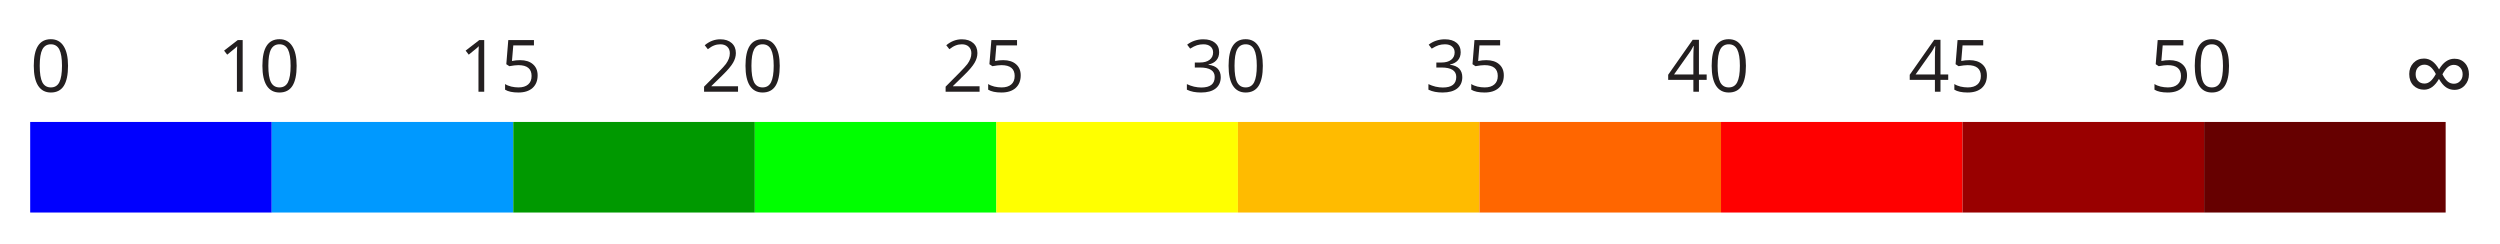
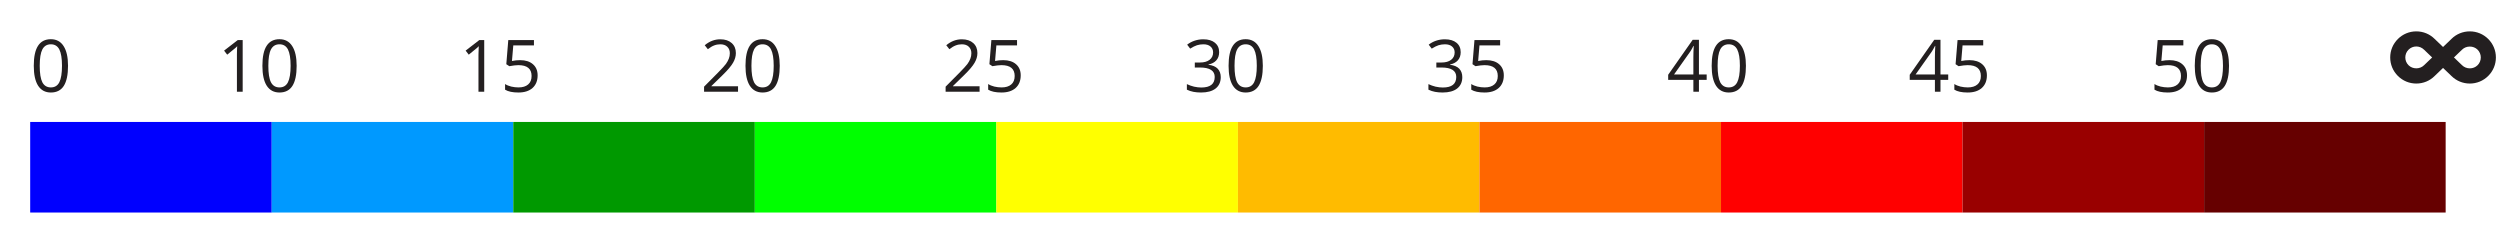
<svg xmlns="http://www.w3.org/2000/svg" version="1.1" id="Layer_1" x="0px" y="0px" width="410px" height="40px" viewBox="0 0 414 40" enable-background="new 0 0 410 40" xml:space="preserve">
  <rect x="5" y="20" fill="#0000FF" width="40" height="15" />
  <rect x="45" y="20" fill="#0099FF" width="40" height="15" />
  <rect x="85" y="20" fill="#009900" width="40" height="15" />
  <rect x="125" y="20" fill="#00FF00" width="40" height="15" />
  <rect x="165" y="20" fill="#FFFF00" width="40" height="15" />
  <rect x="205" y="20" fill="#FFBB00" width="40" height="15" />
  <rect x="245" y="20" fill="#FF6600" width="40" height="15" />
  <rect x="285" y="20" fill="#FF0000" width="40" height="15" />
  <rect x="325" y="20" fill="#990000" width="40" height="15" />
  <rect x="365" y="20" fill="#660000" width="40" height="15" />
  <text transform="matrix(1 0 0 1 5 15)" fill="#231F20" font-family="Open Sans, sans-serif" font-size="1em">0</text>
  <text transform="matrix(1 0 0 1 36 15)" fill="#231F20" font-family="Open Sans, sans-serif" font-size="1em">10</text>
  <text transform="matrix(1 0 0 1 76 15)" fill="#231F20" font-family="Open Sans, sans-serif" font-size="1em">15</text>
  <text transform="matrix(1 0 0 1 116 15)" fill="#231F20" font-family="Open Sans, sans-serif" font-size="1em">20</text>
  <text transform="matrix(1 0 0 1 156 15)" fill="#231F20" font-family="Open Sans, sans-serif" font-size="1em">25</text>
  <text transform="matrix(1 0 0 1 196 15)" fill="#231F20" font-family="Open Sans, sans-serif" font-size="1em">30</text>
  <text transform="matrix(1 0 0 1 236 15)" fill="#231F20" font-family="Open Sans, sans-serif" font-size="1em">35</text>
  <text transform="matrix(1 0 0 1 276 15)" fill="#231F20" font-family="Open Sans, sans-serif" font-size="1em">40</text>
  <text transform="matrix(1 0 0 1 316 15)" fill="#231F20" font-family="Open Sans, sans-serif" font-size="1em">45</text>
  <text transform="matrix(1 0 0 1 356 15)" fill="#231F20" font-family="Open Sans, sans-serif" font-size="1em">50</text>
-   <text transform="matrix(1 0 0 1 398 18)" fill="#231F20" font-family="Open Sans, sans-serif" font-size="1.4em">∞</text>
+   <path style="fill:#231f20;" d="m 409,5 c -1.153,0 -2.237,0.449 -3.036,1.246 l -1.396,1.34 -1.375,-1.32 c -0.815,-0.817 -1.901,-1.266 -3.055,-1.266 -1.154,0 -2.239,0.451 -3.053,1.266 -0.817,0.816 -1.267,1.9 -1.267,3.055 0,1.152 0.449,2.238 1.266,3.053 0.814,0.816 1.899,1.266 3.054,1.266 1.153,0 2.239,-0.449 3.036,-1.248 l 1.395,-1.338 1.376,1.32 c 0.815,0.816 1.901,1.266 3.055,1.266 1.154,0 2.238,-0.449 3.053,-1.266 0.817,-0.814 1.267,-1.9 1.267,-3.055 0,-1.155 -0.449,-2.238 -1.266,-3.055 -0.817,-0.815 -1.901,-1.264 -3.054,-1.264 z m -7.576,5.605 c -0.687,0.688 -1.884,0.688 -2.572,0 -0.344,-0.344 -0.533,-0.801 -0.533,-1.285 0,-0.486 0.189,-0.941 0.535,-1.287 0.342,-0.344 0.799,-0.533 1.284,-0.533 0.485,0 0.942,0.189 1.305,0.551 l 1.321,1.27 z m 8.861,0 c -0.687,0.689 -1.866,0.705 -2.59,-0.018 l -1.321,-1.27 1.339,-1.285 c 0.688,-0.688 1.886,-0.688 2.573,-0.002 0.344,0.346 0.533,0.801 0.533,1.287 0,0.486 -0.19,0.944 -0.534,1.288 z" id="path945" />
</svg>
